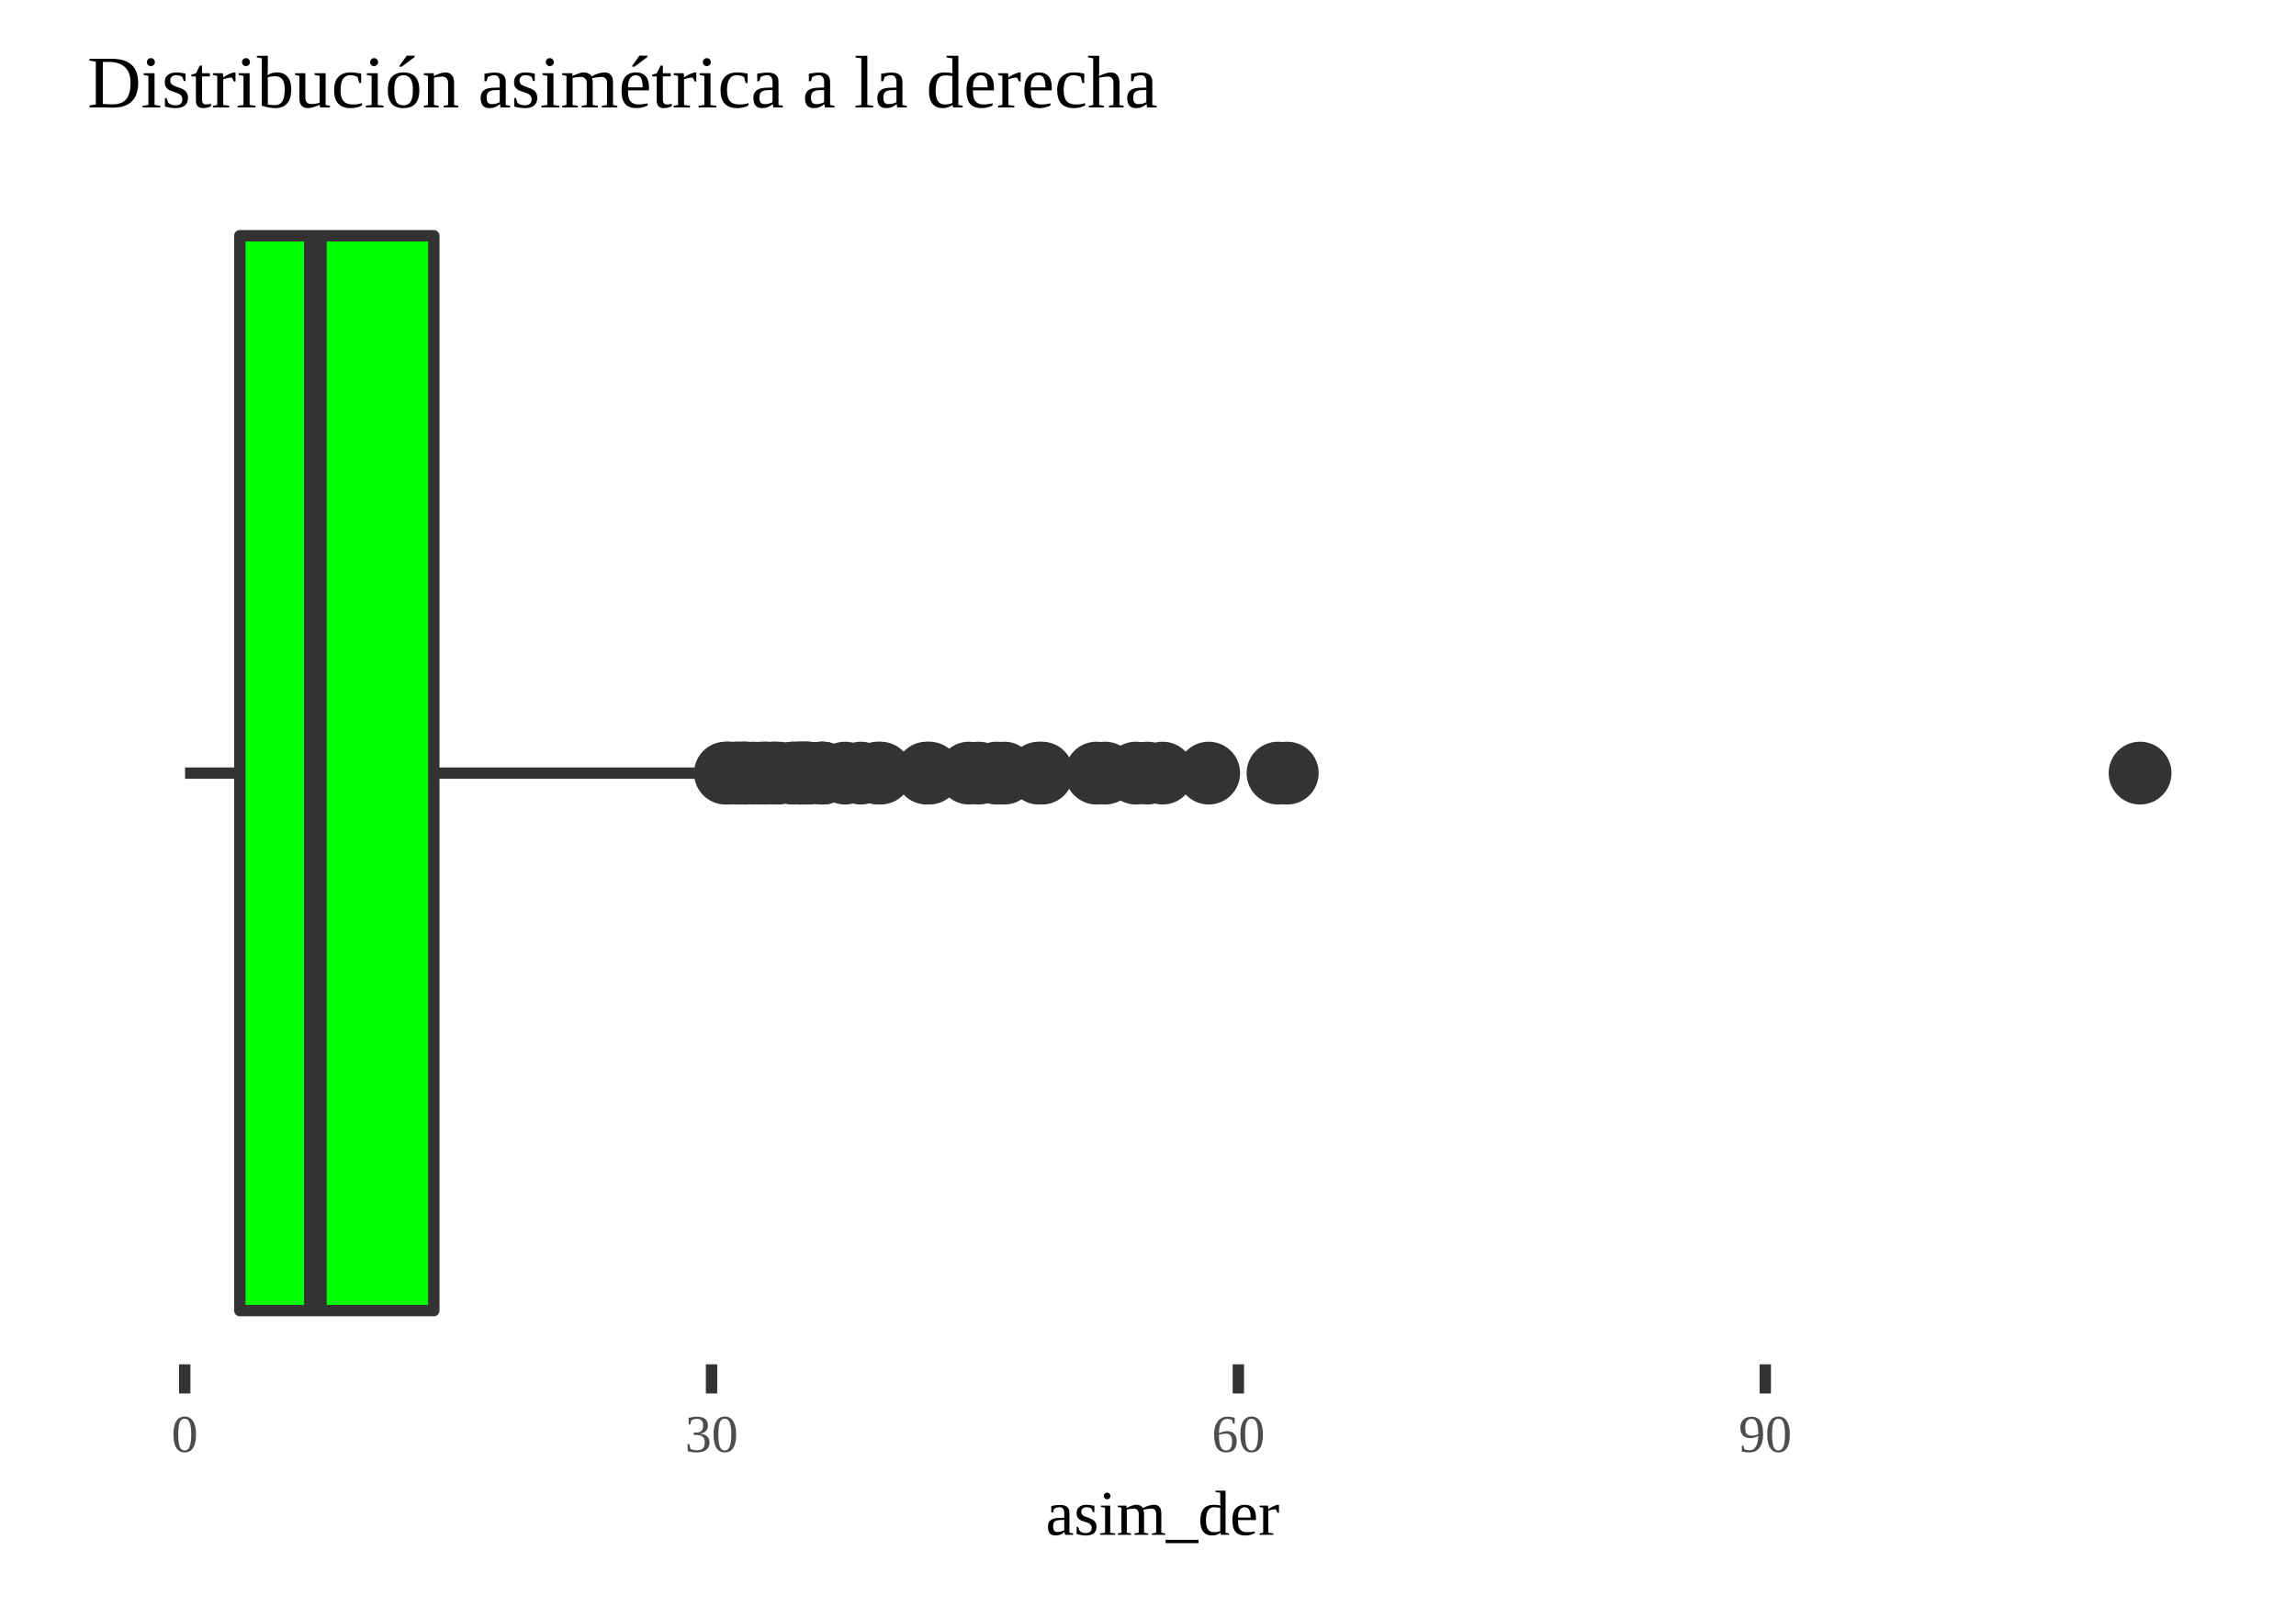
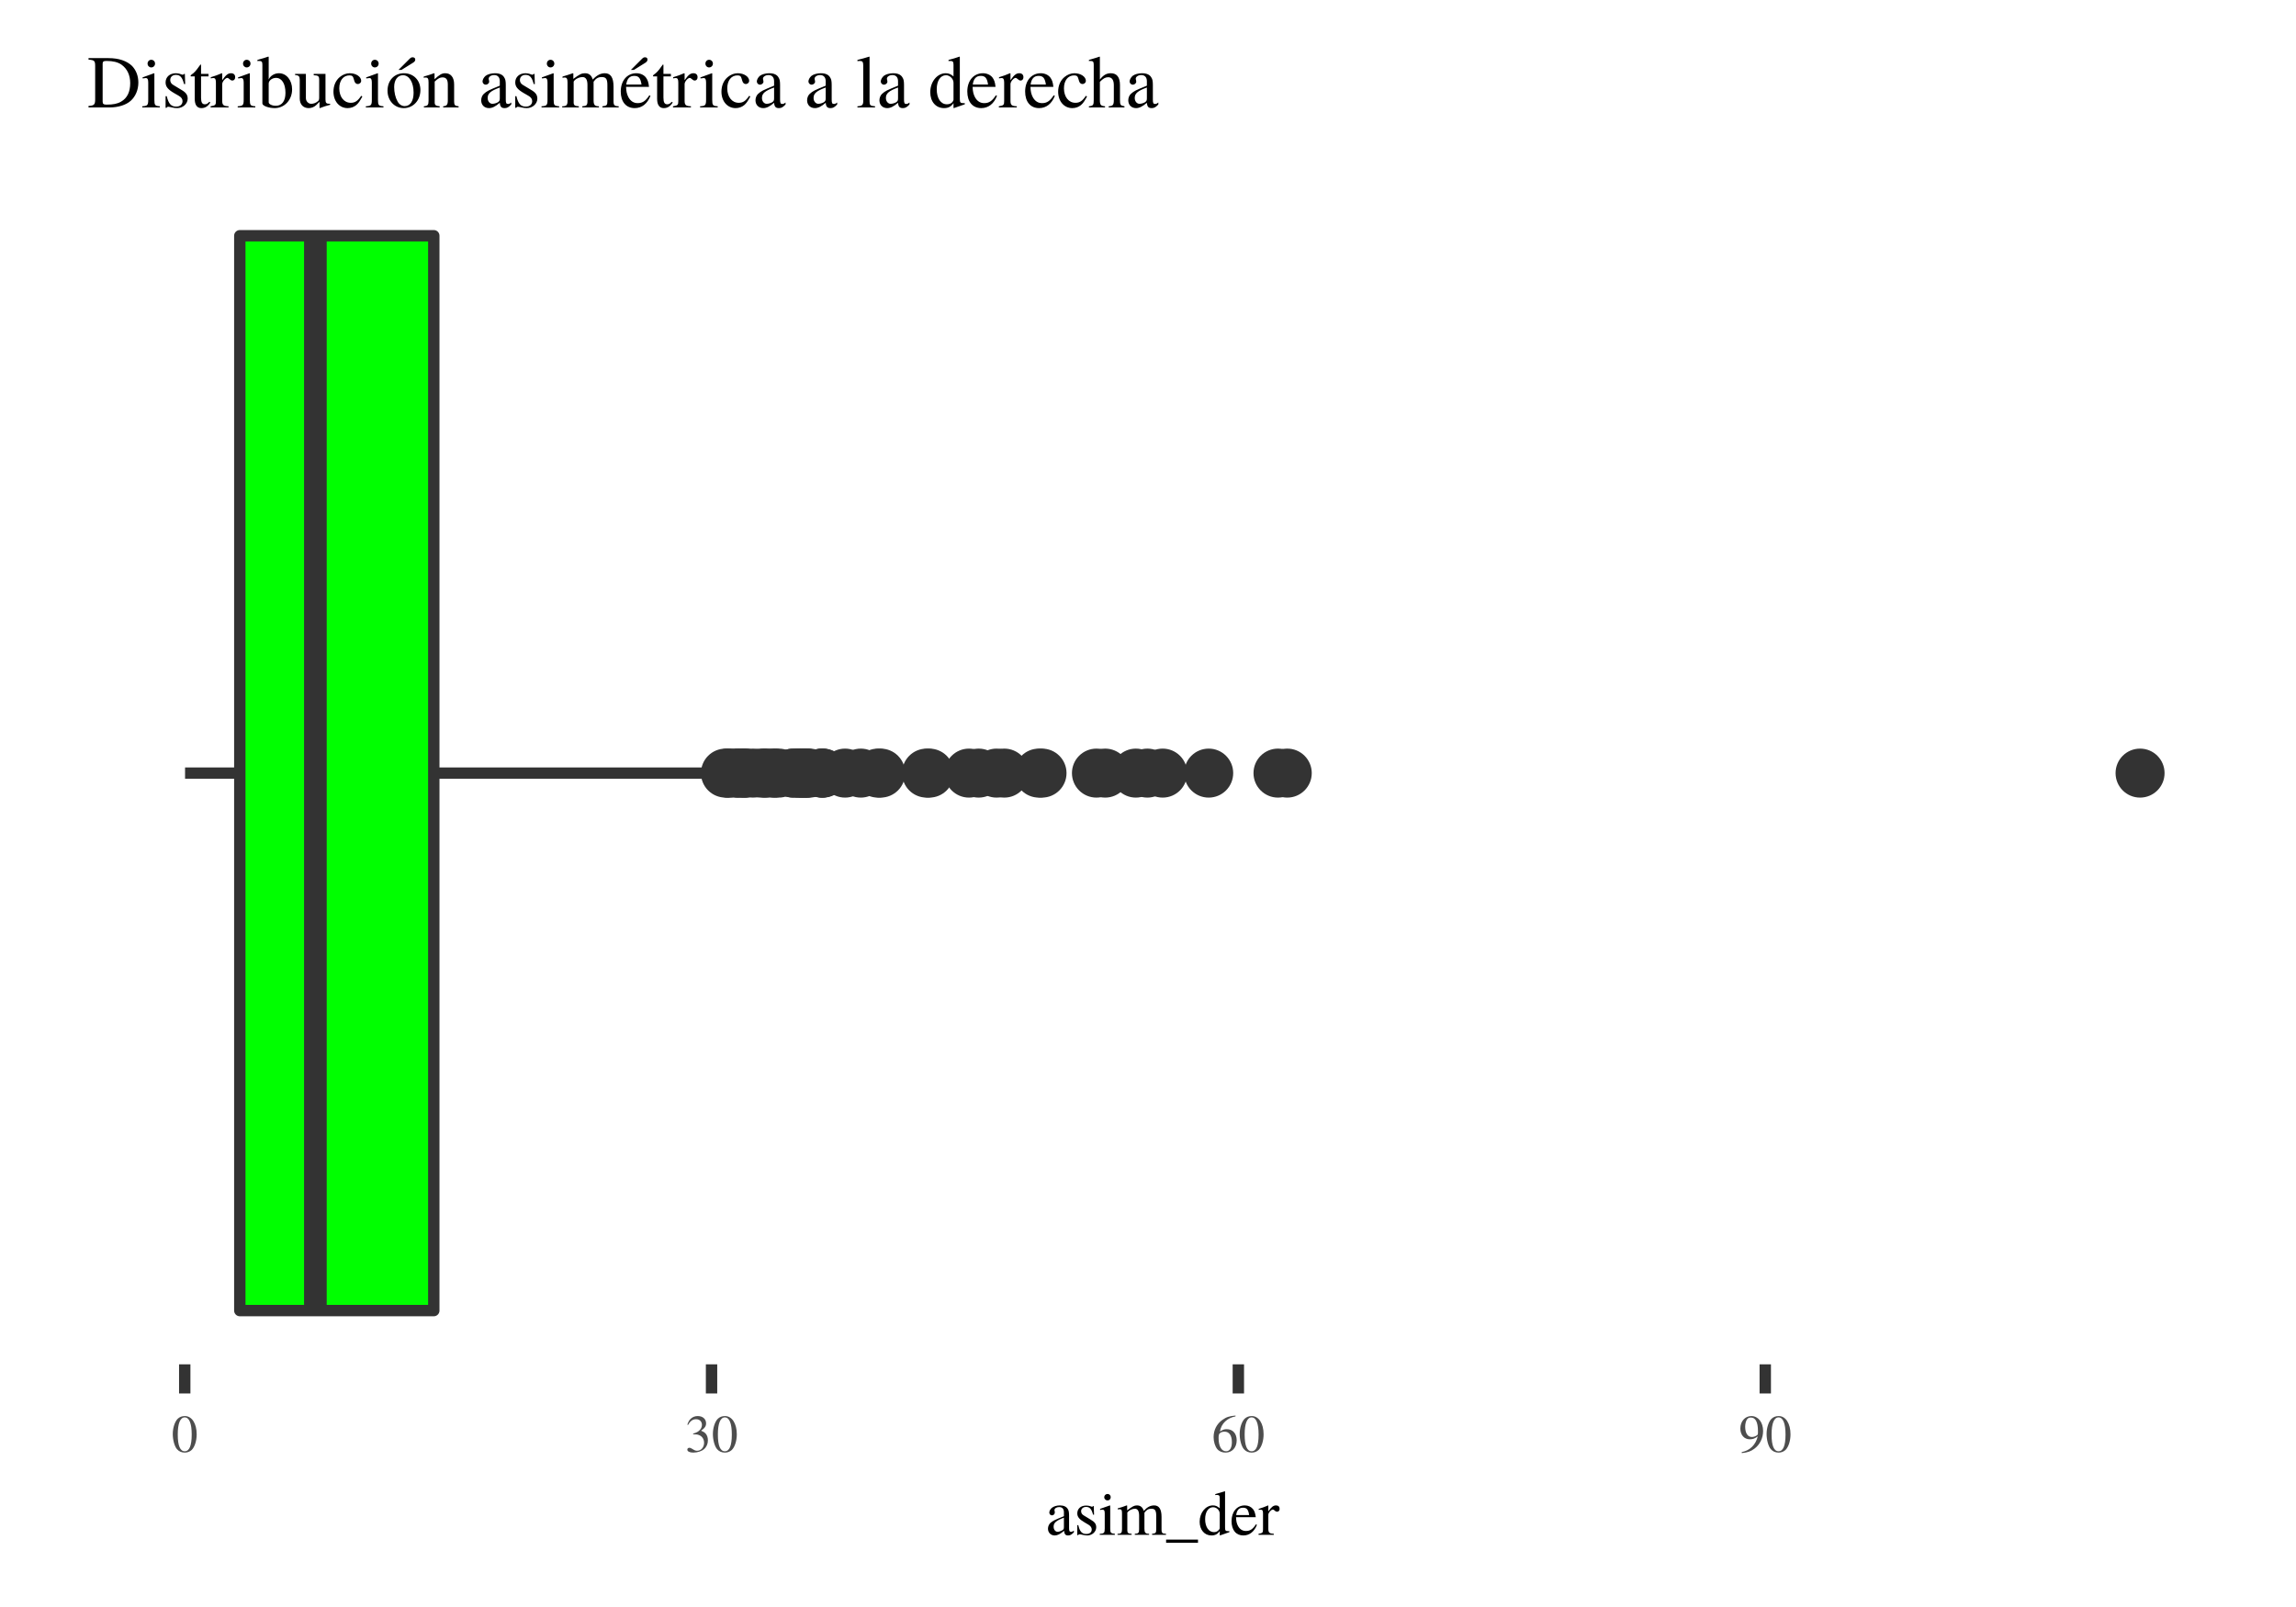
<svg xmlns="http://www.w3.org/2000/svg" viewBox="0 0 216.00 151.20">
  <defs>
    <style type="text/css">
    line, polyline, polygon, path, rect, circle {
      fill: none;
      stroke: #000000;
      stroke-linecap: round;
      stroke-linejoin: round;
      stroke-miterlimit: 10.00;
    }
  </style>
  </defs>
  <rect width="100%" height="100%" style="stroke: none; fill: #FFFFFF;" />
  <defs>
    <clipPath id="cpOC4yMnwyMTAuNTJ8MTI4LjM3fDE3LjEy">
      <rect x="8.22" y="17.12" width="202.30" height="111.25" />
    </clipPath>
  </defs>
-   <circle cx="72.06" cy="72.74" r="1.95pt" style="stroke-width: 0.71; stroke: #333333; fill: #333333;" clip-path="url(#cpOC4yMnwyMTAuNTJ8MTI4LjM3fDE3LjEy)" />
-   <circle cx="75.85" cy="72.74" r="1.95pt" style="stroke-width: 0.71; stroke: #333333; fill: #333333;" clip-path="url(#cpOC4yMnwyMTAuNTJ8MTI4LjM3fDE3LjEy)" />
-   <circle cx="107.94" cy="72.74" r="1.95pt" style="stroke-width: 0.71; stroke: #333333; fill: #333333;" clip-path="url(#cpOC4yMnwyMTAuNTJ8MTI4LjM3fDE3LjEy)" />
-   <circle cx="68.25" cy="72.74" r="1.95pt" style="stroke-width: 0.71; stroke: #333333; fill: #333333;" clip-path="url(#cpOC4yMnwyMTAuNTJ8MTI4LjM3fDE3LjEy)" />
-   <circle cx="109.38" cy="72.74" r="1.95pt" style="stroke-width: 0.71; stroke: #333333; fill: #333333;" clip-path="url(#cpOC4yMnwyMTAuNTJ8MTI4LjM3fDE3LjEy)" />
-   <circle cx="93.75" cy="72.74" r="1.95pt" style="stroke-width: 0.71; stroke: #333333; fill: #333333;" clip-path="url(#cpOC4yMnwyMTAuNTJ8MTI4LjM3fDE3LjEy)" />
-   <circle cx="120.23" cy="72.74" r="1.95pt" style="stroke-width: 0.71; stroke: #333333; fill: #333333;" clip-path="url(#cpOC4yMnwyMTAuNTJ8MTI4LjM3fDE3LjEy)" />
-   <circle cx="79.50" cy="72.74" r="1.95pt" style="stroke-width: 0.71; stroke: #333333; fill: #333333;" clip-path="url(#cpOC4yMnwyMTAuNTJ8MTI4LjM3fDE3LjEy)" />
-   <circle cx="74.64" cy="72.74" r="1.95pt" style="stroke-width: 0.71; stroke: #333333; fill: #333333;" clip-path="url(#cpOC4yMnwyMTAuNTJ8MTI4LjM3fDE3LjEy)" />
-   <circle cx="75.29" cy="72.74" r="1.95pt" style="stroke-width: 0.71; stroke: #333333; fill: #333333;" clip-path="url(#cpOC4yMnwyMTAuNTJ8MTI4LjM3fDE3LjEy)" />
-   <circle cx="74.61" cy="72.74" r="1.95pt" style="stroke-width: 0.71; stroke: #333333; fill: #333333;" clip-path="url(#cpOC4yMnwyMTAuNTJ8MTI4LjM3fDE3LjEy)" />
-   <circle cx="75.16" cy="72.74" r="1.95pt" style="stroke-width: 0.71; stroke: #333333; fill: #333333;" clip-path="url(#cpOC4yMnwyMTAuNTJ8MTI4LjM3fDE3LjEy)" />
-   <circle cx="75.90" cy="72.74" r="1.95pt" style="stroke-width: 0.71; stroke: #333333; fill: #333333;" clip-path="url(#cpOC4yMnwyMTAuNTJ8MTI4LjM3fDE3LjEy)" />
-   <circle cx="72.81" cy="72.74" r="1.95pt" style="stroke-width: 0.71; stroke: #333333; fill: #333333;" clip-path="url(#cpOC4yMnwyMTAuNTJ8MTI4LjM3fDE3LjEy)" />
-   <circle cx="82.59" cy="72.74" r="1.95pt" style="stroke-width: 0.71; stroke: #333333; fill: #333333;" clip-path="url(#cpOC4yMnwyMTAuNTJ8MTI4LjM3fDE3LjEy)" />
-   <circle cx="106.86" cy="72.74" r="1.95pt" style="stroke-width: 0.71; stroke: #333333; fill: #333333;" clip-path="url(#cpOC4yMnwyMTAuNTJ8MTI4LjM3fDE3LjEy)" />
-   <circle cx="72.01" cy="72.74" r="1.95pt" style="stroke-width: 0.71; stroke: #333333; fill: #333333;" clip-path="url(#cpOC4yMnwyMTAuNTJ8MTI4LjM3fDE3LjEy)" />
-   <circle cx="91.16" cy="72.74" r="1.95pt" style="stroke-width: 0.71; stroke: #333333; fill: #333333;" clip-path="url(#cpOC4yMnwyMTAuNTJ8MTI4LjM3fDE3LjEy)" />
-   <circle cx="69.17" cy="72.74" r="1.95pt" style="stroke-width: 0.71; stroke: #333333; fill: #333333;" clip-path="url(#cpOC4yMnwyMTAuNTJ8MTI4LjM3fDE3LjEy)" />
-   <circle cx="98.03" cy="72.74" r="1.95pt" style="stroke-width: 0.71; stroke: #333333; fill: #333333;" clip-path="url(#cpOC4yMnwyMTAuNTJ8MTI4LjM3fDE3LjEy)" />
-   <circle cx="68.56" cy="72.74" r="1.95pt" style="stroke-width: 0.71; stroke: #333333; fill: #333333;" clip-path="url(#cpOC4yMnwyMTAuNTJ8MTI4LjM3fDE3LjEy)" />
-   <circle cx="103.15" cy="72.74" r="1.95pt" style="stroke-width: 0.71; stroke: #333333; fill: #333333;" clip-path="url(#cpOC4yMnwyMTAuNTJ8MTI4LjM3fDE3LjEy)" />
-   <circle cx="201.33" cy="72.74" r="1.95pt" style="stroke-width: 0.71; stroke: #333333; fill: #333333;" clip-path="url(#cpOC4yMnwyMTAuNTJ8MTI4LjM3fDE3LjEy)" />
-   <circle cx="121.10" cy="72.74" r="1.95pt" style="stroke-width: 0.71; stroke: #333333; fill: #333333;" clip-path="url(#cpOC4yMnwyMTAuNTJ8MTI4LjM3fDE3LjEy)" />
-   <circle cx="103.97" cy="72.74" r="1.95pt" style="stroke-width: 0.71; stroke: #333333; fill: #333333;" clip-path="url(#cpOC4yMnwyMTAuNTJ8MTI4LjM3fDE3LjEy)" />
-   <circle cx="87.43" cy="72.74" r="1.95pt" style="stroke-width: 0.71; stroke: #333333; fill: #333333;" clip-path="url(#cpOC4yMnwyMTAuNTJ8MTI4LjM3fDE3LjEy)" />
-   <circle cx="77.35" cy="72.74" r="1.95pt" style="stroke-width: 0.71; stroke: #333333; fill: #333333;" clip-path="url(#cpOC4yMnwyMTAuNTJ8MTI4LjM3fDE3LjEy)" />
-   <circle cx="87.17" cy="72.74" r="1.95pt" style="stroke-width: 0.71; stroke: #333333; fill: #333333;" clip-path="url(#cpOC4yMnwyMTAuNTJ8MTI4LjM3fDE3LjEy)" />
-   <circle cx="71.59" cy="72.74" r="1.95pt" style="stroke-width: 0.71; stroke: #333333; fill: #333333;" clip-path="url(#cpOC4yMnwyMTAuNTJ8MTI4LjM3fDE3LjEy)" />
-   <circle cx="73.26" cy="72.74" r="1.95pt" style="stroke-width: 0.71; stroke: #333333; fill: #333333;" clip-path="url(#cpOC4yMnwyMTAuNTJ8MTI4LjM3fDE3LjEy)" />
-   <circle cx="94.48" cy="72.74" r="1.95pt" style="stroke-width: 0.71; stroke: #333333; fill: #333333;" clip-path="url(#cpOC4yMnwyMTAuNTJ8MTI4LjM3fDE3LjEy)" />
-   <circle cx="80.98" cy="72.74" r="1.95pt" style="stroke-width: 0.71; stroke: #333333; fill: #333333;" clip-path="url(#cpOC4yMnwyMTAuNTJ8MTI4LjM3fDE3LjEy)" />
-   <circle cx="70.84" cy="72.74" r="1.95pt" style="stroke-width: 0.71; stroke: #333333; fill: #333333;" clip-path="url(#cpOC4yMnwyMTAuNTJ8MTI4LjM3fDE3LjEy)" />
-   <circle cx="75.20" cy="72.74" r="1.95pt" style="stroke-width: 0.71; stroke: #333333; fill: #333333;" clip-path="url(#cpOC4yMnwyMTAuNTJ8MTI4LjM3fDE3LjEy)" />
-   <circle cx="97.73" cy="72.74" r="1.95pt" style="stroke-width: 0.71; stroke: #333333; fill: #333333;" clip-path="url(#cpOC4yMnwyMTAuNTJ8MTI4LjM3fDE3LjEy)" />
-   <circle cx="92.07" cy="72.74" r="1.95pt" style="stroke-width: 0.71; stroke: #333333; fill: #333333;" clip-path="url(#cpOC4yMnwyMTAuNTJ8MTI4LjM3fDE3LjEy)" />
-   <circle cx="72.80" cy="72.74" r="1.95pt" style="stroke-width: 0.71; stroke: #333333; fill: #333333;" clip-path="url(#cpOC4yMnwyMTAuNTJ8MTI4LjM3fDE3LjEy)" />
-   <circle cx="75.71" cy="72.74" r="1.95pt" style="stroke-width: 0.71; stroke: #333333; fill: #333333;" clip-path="url(#cpOC4yMnwyMTAuNTJ8MTI4LjM3fDE3LjEy)" />
-   <circle cx="69.44" cy="72.74" r="1.95pt" style="stroke-width: 0.71; stroke: #333333; fill: #333333;" clip-path="url(#cpOC4yMnwyMTAuNTJ8MTI4LjM3fDE3LjEy)" />
-   <circle cx="69.59" cy="72.74" r="1.95pt" style="stroke-width: 0.71; stroke: #333333; fill: #333333;" clip-path="url(#cpOC4yMnwyMTAuNTJ8MTI4LjM3fDE3LjEy)" />
-   <circle cx="68.52" cy="72.74" r="1.95pt" style="stroke-width: 0.71; stroke: #333333; fill: #333333;" clip-path="url(#cpOC4yMnwyMTAuNTJ8MTI4LjM3fDE3LjEy)" />
-   <circle cx="77.29" cy="72.74" r="1.95pt" style="stroke-width: 0.71; stroke: #333333; fill: #333333;" clip-path="url(#cpOC4yMnwyMTAuNTJ8MTI4LjM3fDE3LjEy)" />
-   <circle cx="69.97" cy="72.74" r="1.95pt" style="stroke-width: 0.71; stroke: #333333; fill: #333333;" clip-path="url(#cpOC4yMnwyMTAuNTJ8MTI4LjM3fDE3LjEy)" />
-   <circle cx="113.71" cy="72.74" r="1.95pt" style="stroke-width: 0.71; stroke: #333333; fill: #333333;" clip-path="url(#cpOC4yMnwyMTAuNTJ8MTI4LjM3fDE3LjEy)" />
-   <circle cx="75.55" cy="72.74" r="1.95pt" style="stroke-width: 0.71; stroke: #333333; fill: #333333;" clip-path="url(#cpOC4yMnwyMTAuNTJ8MTI4LjM3fDE3LjEy)" />
-   <circle cx="76.15" cy="72.74" r="1.95pt" style="stroke-width: 0.71; stroke: #333333; fill: #333333;" clip-path="url(#cpOC4yMnwyMTAuNTJ8MTI4LjM3fDE3LjEy)" />
-   <circle cx="70.11" cy="72.74" r="1.95pt" style="stroke-width: 0.71; stroke: #333333; fill: #333333;" clip-path="url(#cpOC4yMnwyMTAuNTJ8MTI4LjM3fDE3LjEy)" />
-   <circle cx="70.12" cy="72.74" r="1.95pt" style="stroke-width: 0.71; stroke: #333333; fill: #333333;" clip-path="url(#cpOC4yMnwyMTAuNTJ8MTI4LjM3fDE3LjEy)" />
-   <circle cx="82.85" cy="72.74" r="1.95pt" style="stroke-width: 0.71; stroke: #333333; fill: #333333;" clip-path="url(#cpOC4yMnwyMTAuNTJ8MTI4LjM3fDE3LjEy)" />
-   <circle cx="77.44" cy="72.74" r="1.95pt" style="stroke-width: 0.71; stroke: #333333; fill: #333333;" clip-path="url(#cpOC4yMnwyMTAuNTJ8MTI4LjM3fDE3LjEy)" />
+   <circle cx="72.06" cy="72.74" r="1.95" style="stroke-width: 0.71; stroke: #333333; fill: #333333;" clip-path="url(#cpOC4yMnwyMTAuNTJ8MTI4LjM3fDE3LjEy)" />
+   <circle cx="75.85" cy="72.74" r="1.95" style="stroke-width: 0.71; stroke: #333333; fill: #333333;" clip-path="url(#cpOC4yMnwyMTAuNTJ8MTI4LjM3fDE3LjEy)" />
+   <circle cx="107.94" cy="72.74" r="1.95" style="stroke-width: 0.71; stroke: #333333; fill: #333333;" clip-path="url(#cpOC4yMnwyMTAuNTJ8MTI4LjM3fDE3LjEy)" />
+   <circle cx="68.25" cy="72.74" r="1.95" style="stroke-width: 0.71; stroke: #333333; fill: #333333;" clip-path="url(#cpOC4yMnwyMTAuNTJ8MTI4LjM3fDE3LjEy)" />
+   <circle cx="109.38" cy="72.74" r="1.95" style="stroke-width: 0.71; stroke: #333333; fill: #333333;" clip-path="url(#cpOC4yMnwyMTAuNTJ8MTI4LjM3fDE3LjEy)" />
+   <circle cx="93.75" cy="72.74" r="1.95" style="stroke-width: 0.71; stroke: #333333; fill: #333333;" clip-path="url(#cpOC4yMnwyMTAuNTJ8MTI4LjM3fDE3LjEy)" />
+   <circle cx="120.23" cy="72.74" r="1.95" style="stroke-width: 0.71; stroke: #333333; fill: #333333;" clip-path="url(#cpOC4yMnwyMTAuNTJ8MTI4LjM3fDE3LjEy)" />
+   <circle cx="79.50" cy="72.74" r="1.95" style="stroke-width: 0.71; stroke: #333333; fill: #333333;" clip-path="url(#cpOC4yMnwyMTAuNTJ8MTI4LjM3fDE3LjEy)" />
+   <circle cx="74.64" cy="72.74" r="1.95" style="stroke-width: 0.71; stroke: #333333; fill: #333333;" clip-path="url(#cpOC4yMnwyMTAuNTJ8MTI4LjM3fDE3LjEy)" />
+   <circle cx="75.29" cy="72.74" r="1.95" style="stroke-width: 0.71; stroke: #333333; fill: #333333;" clip-path="url(#cpOC4yMnwyMTAuNTJ8MTI4LjM3fDE3LjEy)" />
+   <circle cx="74.61" cy="72.74" r="1.95" style="stroke-width: 0.71; stroke: #333333; fill: #333333;" clip-path="url(#cpOC4yMnwyMTAuNTJ8MTI4LjM3fDE3LjEy)" />
+   <circle cx="75.16" cy="72.74" r="1.95" style="stroke-width: 0.71; stroke: #333333; fill: #333333;" clip-path="url(#cpOC4yMnwyMTAuNTJ8MTI4LjM3fDE3LjEy)" />
+   <circle cx="75.90" cy="72.74" r="1.95" style="stroke-width: 0.71; stroke: #333333; fill: #333333;" clip-path="url(#cpOC4yMnwyMTAuNTJ8MTI4LjM3fDE3LjEy)" />
+   <circle cx="72.81" cy="72.74" r="1.95" style="stroke-width: 0.71; stroke: #333333; fill: #333333;" clip-path="url(#cpOC4yMnwyMTAuNTJ8MTI4LjM3fDE3LjEy)" />
+   <circle cx="82.59" cy="72.74" r="1.95" style="stroke-width: 0.71; stroke: #333333; fill: #333333;" clip-path="url(#cpOC4yMnwyMTAuNTJ8MTI4LjM3fDE3LjEy)" />
+   <circle cx="106.86" cy="72.74" r="1.95" style="stroke-width: 0.71; stroke: #333333; fill: #333333;" clip-path="url(#cpOC4yMnwyMTAuNTJ8MTI4LjM3fDE3LjEy)" />
+   <circle cx="72.01" cy="72.74" r="1.95" style="stroke-width: 0.71; stroke: #333333; fill: #333333;" clip-path="url(#cpOC4yMnwyMTAuNTJ8MTI4LjM3fDE3LjEy)" />
+   <circle cx="91.16" cy="72.74" r="1.95" style="stroke-width: 0.71; stroke: #333333; fill: #333333;" clip-path="url(#cpOC4yMnwyMTAuNTJ8MTI4LjM3fDE3LjEy)" />
+   <circle cx="69.17" cy="72.74" r="1.95" style="stroke-width: 0.71; stroke: #333333; fill: #333333;" clip-path="url(#cpOC4yMnwyMTAuNTJ8MTI4LjM3fDE3LjEy)" />
+   <circle cx="98.03" cy="72.74" r="1.95" style="stroke-width: 0.71; stroke: #333333; fill: #333333;" clip-path="url(#cpOC4yMnwyMTAuNTJ8MTI4LjM3fDE3LjEy)" />
+   <circle cx="68.56" cy="72.74" r="1.95" style="stroke-width: 0.71; stroke: #333333; fill: #333333;" clip-path="url(#cpOC4yMnwyMTAuNTJ8MTI4LjM3fDE3LjEy)" />
+   <circle cx="103.15" cy="72.74" r="1.95" style="stroke-width: 0.71; stroke: #333333; fill: #333333;" clip-path="url(#cpOC4yMnwyMTAuNTJ8MTI4LjM3fDE3LjEy)" />
+   <circle cx="201.33" cy="72.74" r="1.95" style="stroke-width: 0.71; stroke: #333333; fill: #333333;" clip-path="url(#cpOC4yMnwyMTAuNTJ8MTI4LjM3fDE3LjEy)" />
+   <circle cx="121.10" cy="72.74" r="1.95" style="stroke-width: 0.71; stroke: #333333; fill: #333333;" clip-path="url(#cpOC4yMnwyMTAuNTJ8MTI4LjM3fDE3LjEy)" />
+   <circle cx="103.97" cy="72.74" r="1.95" style="stroke-width: 0.71; stroke: #333333; fill: #333333;" clip-path="url(#cpOC4yMnwyMTAuNTJ8MTI4LjM3fDE3LjEy)" />
+   <circle cx="87.43" cy="72.74" r="1.95" style="stroke-width: 0.71; stroke: #333333; fill: #333333;" clip-path="url(#cpOC4yMnwyMTAuNTJ8MTI4LjM3fDE3LjEy)" />
+   <circle cx="77.35" cy="72.74" r="1.95" style="stroke-width: 0.71; stroke: #333333; fill: #333333;" clip-path="url(#cpOC4yMnwyMTAuNTJ8MTI4LjM3fDE3LjEy)" />
+   <circle cx="87.17" cy="72.74" r="1.95" style="stroke-width: 0.71; stroke: #333333; fill: #333333;" clip-path="url(#cpOC4yMnwyMTAuNTJ8MTI4LjM3fDE3LjEy)" />
+   <circle cx="71.59" cy="72.74" r="1.95" style="stroke-width: 0.71; stroke: #333333; fill: #333333;" clip-path="url(#cpOC4yMnwyMTAuNTJ8MTI4LjM3fDE3LjEy)" />
+   <circle cx="73.26" cy="72.74" r="1.95" style="stroke-width: 0.71; stroke: #333333; fill: #333333;" clip-path="url(#cpOC4yMnwyMTAuNTJ8MTI4LjM3fDE3LjEy)" />
+   <circle cx="94.48" cy="72.74" r="1.95" style="stroke-width: 0.71; stroke: #333333; fill: #333333;" clip-path="url(#cpOC4yMnwyMTAuNTJ8MTI4LjM3fDE3LjEy)" />
+   <circle cx="80.98" cy="72.74" r="1.95" style="stroke-width: 0.71; stroke: #333333; fill: #333333;" clip-path="url(#cpOC4yMnwyMTAuNTJ8MTI4LjM3fDE3LjEy)" />
+   <circle cx="70.84" cy="72.74" r="1.95" style="stroke-width: 0.71; stroke: #333333; fill: #333333;" clip-path="url(#cpOC4yMnwyMTAuNTJ8MTI4LjM3fDE3LjEy)" />
+   <circle cx="75.20" cy="72.74" r="1.95" style="stroke-width: 0.71; stroke: #333333; fill: #333333;" clip-path="url(#cpOC4yMnwyMTAuNTJ8MTI4LjM3fDE3LjEy)" />
+   <circle cx="97.73" cy="72.74" r="1.95" style="stroke-width: 0.71; stroke: #333333; fill: #333333;" clip-path="url(#cpOC4yMnwyMTAuNTJ8MTI4LjM3fDE3LjEy)" />
+   <circle cx="92.07" cy="72.74" r="1.95" style="stroke-width: 0.71; stroke: #333333; fill: #333333;" clip-path="url(#cpOC4yMnwyMTAuNTJ8MTI4LjM3fDE3LjEy)" />
+   <circle cx="72.80" cy="72.74" r="1.95" style="stroke-width: 0.71; stroke: #333333; fill: #333333;" clip-path="url(#cpOC4yMnwyMTAuNTJ8MTI4LjM3fDE3LjEy)" />
+   <circle cx="75.71" cy="72.74" r="1.95" style="stroke-width: 0.71; stroke: #333333; fill: #333333;" clip-path="url(#cpOC4yMnwyMTAuNTJ8MTI4LjM3fDE3LjEy)" />
+   <circle cx="69.44" cy="72.74" r="1.95" style="stroke-width: 0.71; stroke: #333333; fill: #333333;" clip-path="url(#cpOC4yMnwyMTAuNTJ8MTI4LjM3fDE3LjEy)" />
+   <circle cx="69.59" cy="72.74" r="1.95" style="stroke-width: 0.71; stroke: #333333; fill: #333333;" clip-path="url(#cpOC4yMnwyMTAuNTJ8MTI4LjM3fDE3LjEy)" />
+   <circle cx="68.52" cy="72.74" r="1.95" style="stroke-width: 0.71; stroke: #333333; fill: #333333;" clip-path="url(#cpOC4yMnwyMTAuNTJ8MTI4LjM3fDE3LjEy)" />
+   <circle cx="77.29" cy="72.74" r="1.95" style="stroke-width: 0.71; stroke: #333333; fill: #333333;" clip-path="url(#cpOC4yMnwyMTAuNTJ8MTI4LjM3fDE3LjEy)" />
+   <circle cx="69.97" cy="72.74" r="1.95" style="stroke-width: 0.71; stroke: #333333; fill: #333333;" clip-path="url(#cpOC4yMnwyMTAuNTJ8MTI4LjM3fDE3LjEy)" />
+   <circle cx="113.71" cy="72.74" r="1.95" style="stroke-width: 0.71; stroke: #333333; fill: #333333;" clip-path="url(#cpOC4yMnwyMTAuNTJ8MTI4LjM3fDE3LjEy)" />
+   <circle cx="75.55" cy="72.74" r="1.95" style="stroke-width: 0.71; stroke: #333333; fill: #333333;" clip-path="url(#cpOC4yMnwyMTAuNTJ8MTI4LjM3fDE3LjEy)" />
+   <circle cx="76.15" cy="72.74" r="1.95" style="stroke-width: 0.71; stroke: #333333; fill: #333333;" clip-path="url(#cpOC4yMnwyMTAuNTJ8MTI4LjM3fDE3LjEy)" />
+   <circle cx="70.11" cy="72.74" r="1.95" style="stroke-width: 0.71; stroke: #333333; fill: #333333;" clip-path="url(#cpOC4yMnwyMTAuNTJ8MTI4LjM3fDE3LjEy)" />
+   <circle cx="70.12" cy="72.74" r="1.95" style="stroke-width: 0.71; stroke: #333333; fill: #333333;" clip-path="url(#cpOC4yMnwyMTAuNTJ8MTI4LjM3fDE3LjEy)" />
+   <circle cx="82.85" cy="72.74" r="1.95" style="stroke-width: 0.71; stroke: #333333; fill: #333333;" clip-path="url(#cpOC4yMnwyMTAuNTJ8MTI4LjM3fDE3LjEy)" />
+   <circle cx="77.44" cy="72.74" r="1.95" style="stroke-width: 0.71; stroke: #333333; fill: #333333;" clip-path="url(#cpOC4yMnwyMTAuNTJ8MTI4LjM3fDE3LjEy)" />
  <line x1="40.81" y1="72.74" x2="67.42" y2="72.74" style="stroke-width: 1.07; stroke: #333333; stroke-linecap: butt;" clip-path="url(#cpOC4yMnwyMTAuNTJ8MTI4LjM3fDE3LjEy)" />
  <line x1="22.56" y1="72.74" x2="17.41" y2="72.74" style="stroke-width: 1.07; stroke: #333333; stroke-linecap: butt;" clip-path="url(#cpOC4yMnwyMTAuNTJ8MTI4LjM3fDE3LjEy)" />
  <polygon points="40.81,123.31 22.56,123.31 22.56,22.18 40.81,22.18 40.81,123.31 " style="stroke-width: 1.07; stroke: #333333; fill: #00FF00;" clip-path="url(#cpOC4yMnwyMTAuNTJ8MTI4LjM3fDE3LjEy)" />
  <line x1="29.67" y1="123.31" x2="29.67" y2="22.18" style="stroke-width: 2.13; stroke: #333333; stroke-linecap: butt;" clip-path="url(#cpOC4yMnwyMTAuNTJ8MTI4LjM3fDE3LjEy)" />
  <defs>
    <clipPath id="cpMC4wMHwyMTYuMDB8MTUxLjIwfDAuMDA=">
      <rect x="0.00" y="0.00" width="216.00" height="151.20" />
    </clipPath>
  </defs>
  <polyline points="17.38,131.11 17.38,128.37 " style="stroke-width: 1.07; stroke: #333333; stroke-linecap: butt;" clip-path="url(#cpMC4wMHwyMTYuMDB8MTUxLjIwfDAuMDA=)" />
  <polyline points="66.94,131.11 66.94,128.37 " style="stroke-width: 1.07; stroke: #333333; stroke-linecap: butt;" clip-path="url(#cpMC4wMHwyMTYuMDB8MTUxLjIwfDAuMDA=)" />
  <polyline points="116.50,131.11 116.50,128.37 " style="stroke-width: 1.07; stroke: #333333; stroke-linecap: butt;" clip-path="url(#cpMC4wMHwyMTYuMDB8MTUxLjIwfDAuMDA=)" />
  <polyline points="166.07,131.11 166.07,128.37 " style="stroke-width: 1.07; stroke: #333333; stroke-linecap: butt;" clip-path="url(#cpMC4wMHwyMTYuMDB8MTUxLjIwfDAuMDA=)" />
  <g clip-path="url(#cpMC4wMHwyMTYuMDB8MTUxLjIwfDAuMDA=)">
-     <text x="16.13" y="136.61" style="font-size: 5.00px; fill: #4D4D4D; font-family: Times New Roman;" textLength="2.50px" lengthAdjust="spacingAndGlyphs">0</text>
+     <text x="16.13" y="136.61" style="font-size: 5.00px; fill: #4D4D4D; font-family: TeX Gyre Termes;" textLength="2.50px" lengthAdjust="spacingAndGlyphs">0</text>
  </g>
  <g clip-path="url(#cpMC4wMHwyMTYuMDB8MTUxLjIwfDAuMDA=)">
-     <text x="64.44" y="136.61" style="font-size: 5.00px; fill: #4D4D4D; font-family: Times New Roman;" textLength="5.00px" lengthAdjust="spacingAndGlyphs">30</text>
+     <text x="64.44" y="136.61" style="font-size: 5.00px; fill: #4D4D4D; font-family: TeX Gyre Termes;" textLength="5.00px" lengthAdjust="spacingAndGlyphs">30</text>
  </g>
  <g clip-path="url(#cpMC4wMHwyMTYuMDB8MTUxLjIwfDAuMDA=)">
-     <text x="114.00" y="136.61" style="font-size: 5.00px; fill: #4D4D4D; font-family: Times New Roman;" textLength="5.00px" lengthAdjust="spacingAndGlyphs">60</text>
+     <text x="114.00" y="136.61" style="font-size: 5.00px; fill: #4D4D4D; font-family: TeX Gyre Termes;" textLength="5.00px" lengthAdjust="spacingAndGlyphs">60</text>
  </g>
  <g clip-path="url(#cpMC4wMHwyMTYuMDB8MTUxLjIwfDAuMDA=)">
-     <text x="163.57" y="136.61" style="font-size: 5.00px; fill: #4D4D4D; font-family: Times New Roman;" textLength="5.00px" lengthAdjust="spacingAndGlyphs">90</text>
+     <text x="163.57" y="136.61" style="font-size: 5.00px; fill: #4D4D4D; font-family: TeX Gyre Termes;" textLength="5.00px" lengthAdjust="spacingAndGlyphs">90</text>
  </g>
  <g clip-path="url(#cpMC4wMHwyMTYuMDB8MTUxLjIwfDAuMDA=)">
-     <text x="98.37" y="144.41" style="font-size: 6.00px; font-family: Times New Roman;" textLength="21.99px" lengthAdjust="spacingAndGlyphs">asim_der</text>
+     <text x="98.37" y="144.41" style="font-size: 6.00px; font-family: TeX Gyre Termes;" textLength="22.00px" lengthAdjust="spacingAndGlyphs">asim_der</text>
  </g>
  <g clip-path="url(#cpMC4wMHwyMTYuMDB8MTUxLjIwfDAuMDA=)">
-     <text x="8.22" y="10.11" style="font-size: 7.00px; font-family: Times New Roman;" textLength="100.68px" lengthAdjust="spacingAndGlyphs">Distribución asimétrica a la derecha</text>
+     <text x="8.22" y="10.11" style="font-size: 7.00px; font-family: TeX Gyre Termes;" textLength="100.70px" lengthAdjust="spacingAndGlyphs">Distribución asimétrica a la derecha</text>
  </g>
</svg>
